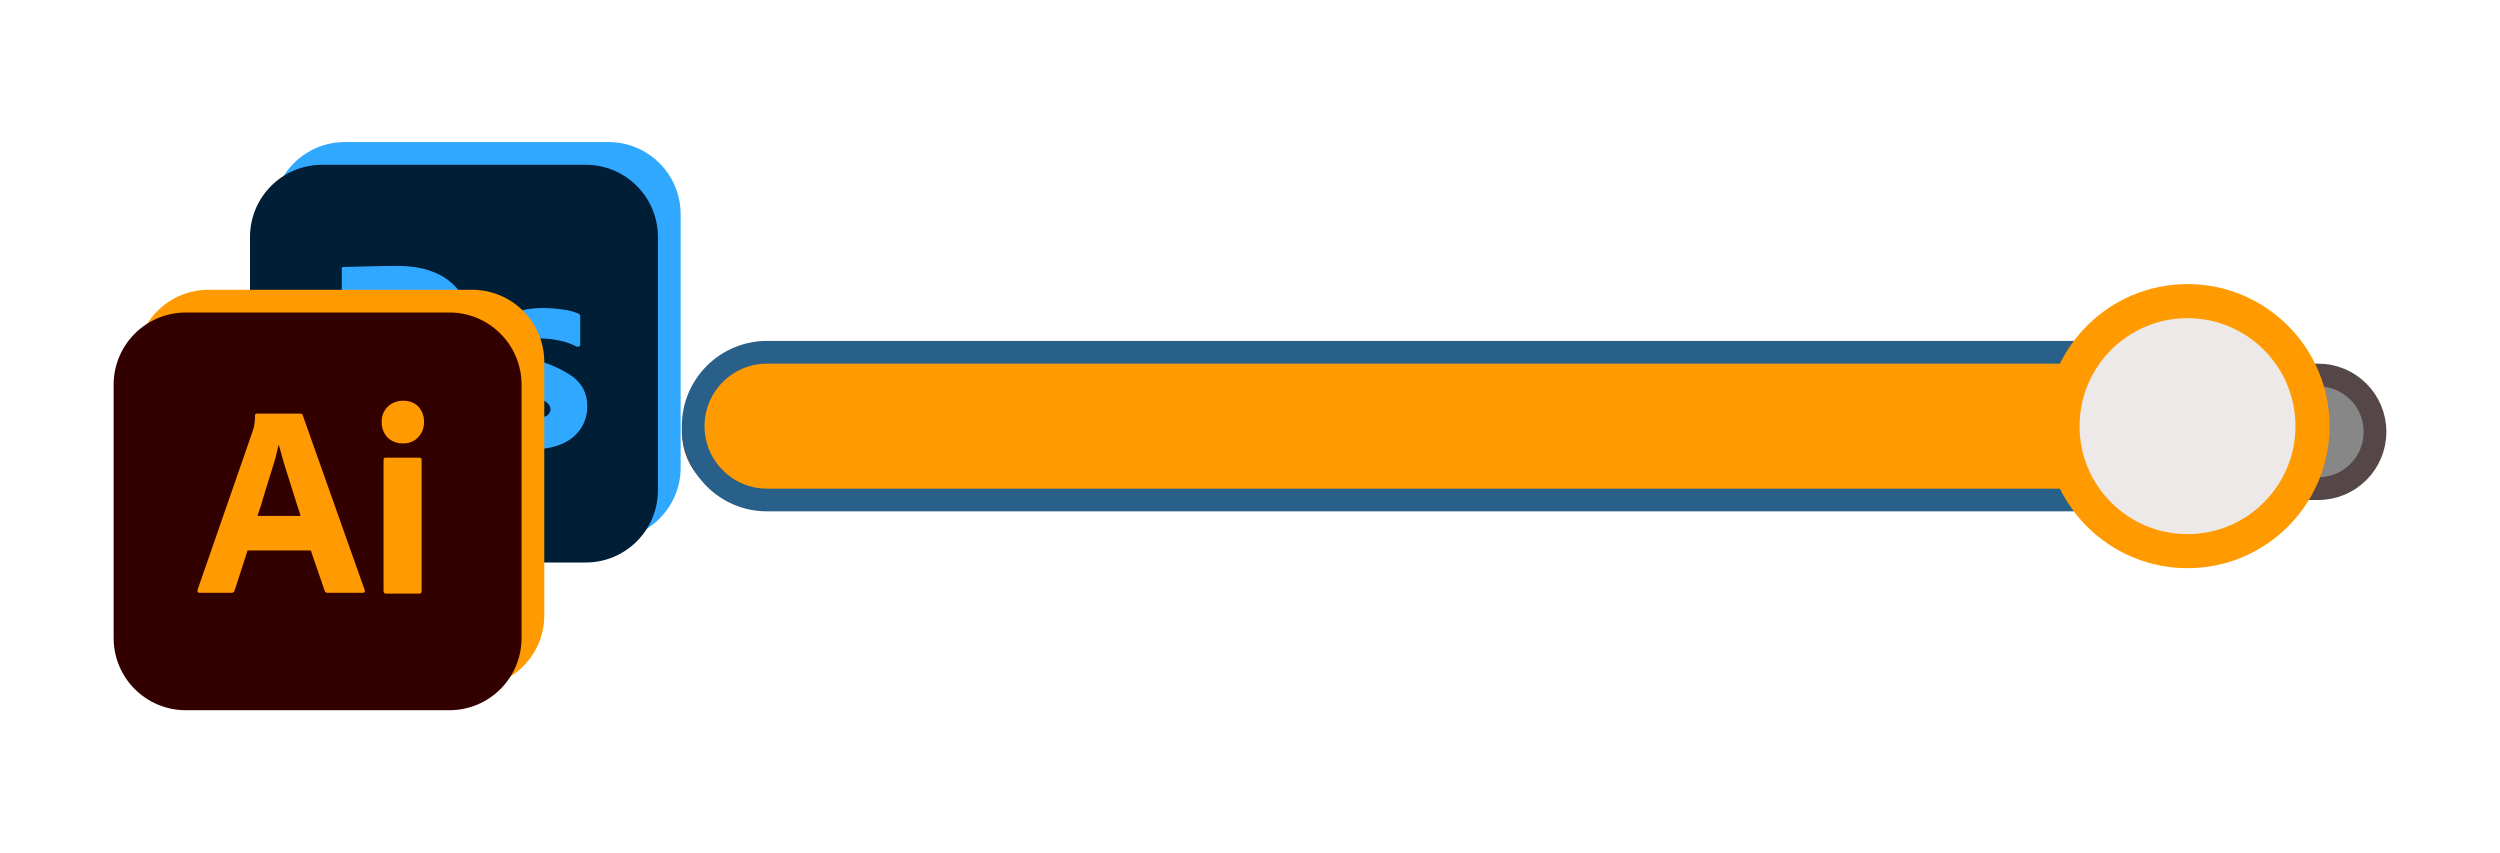
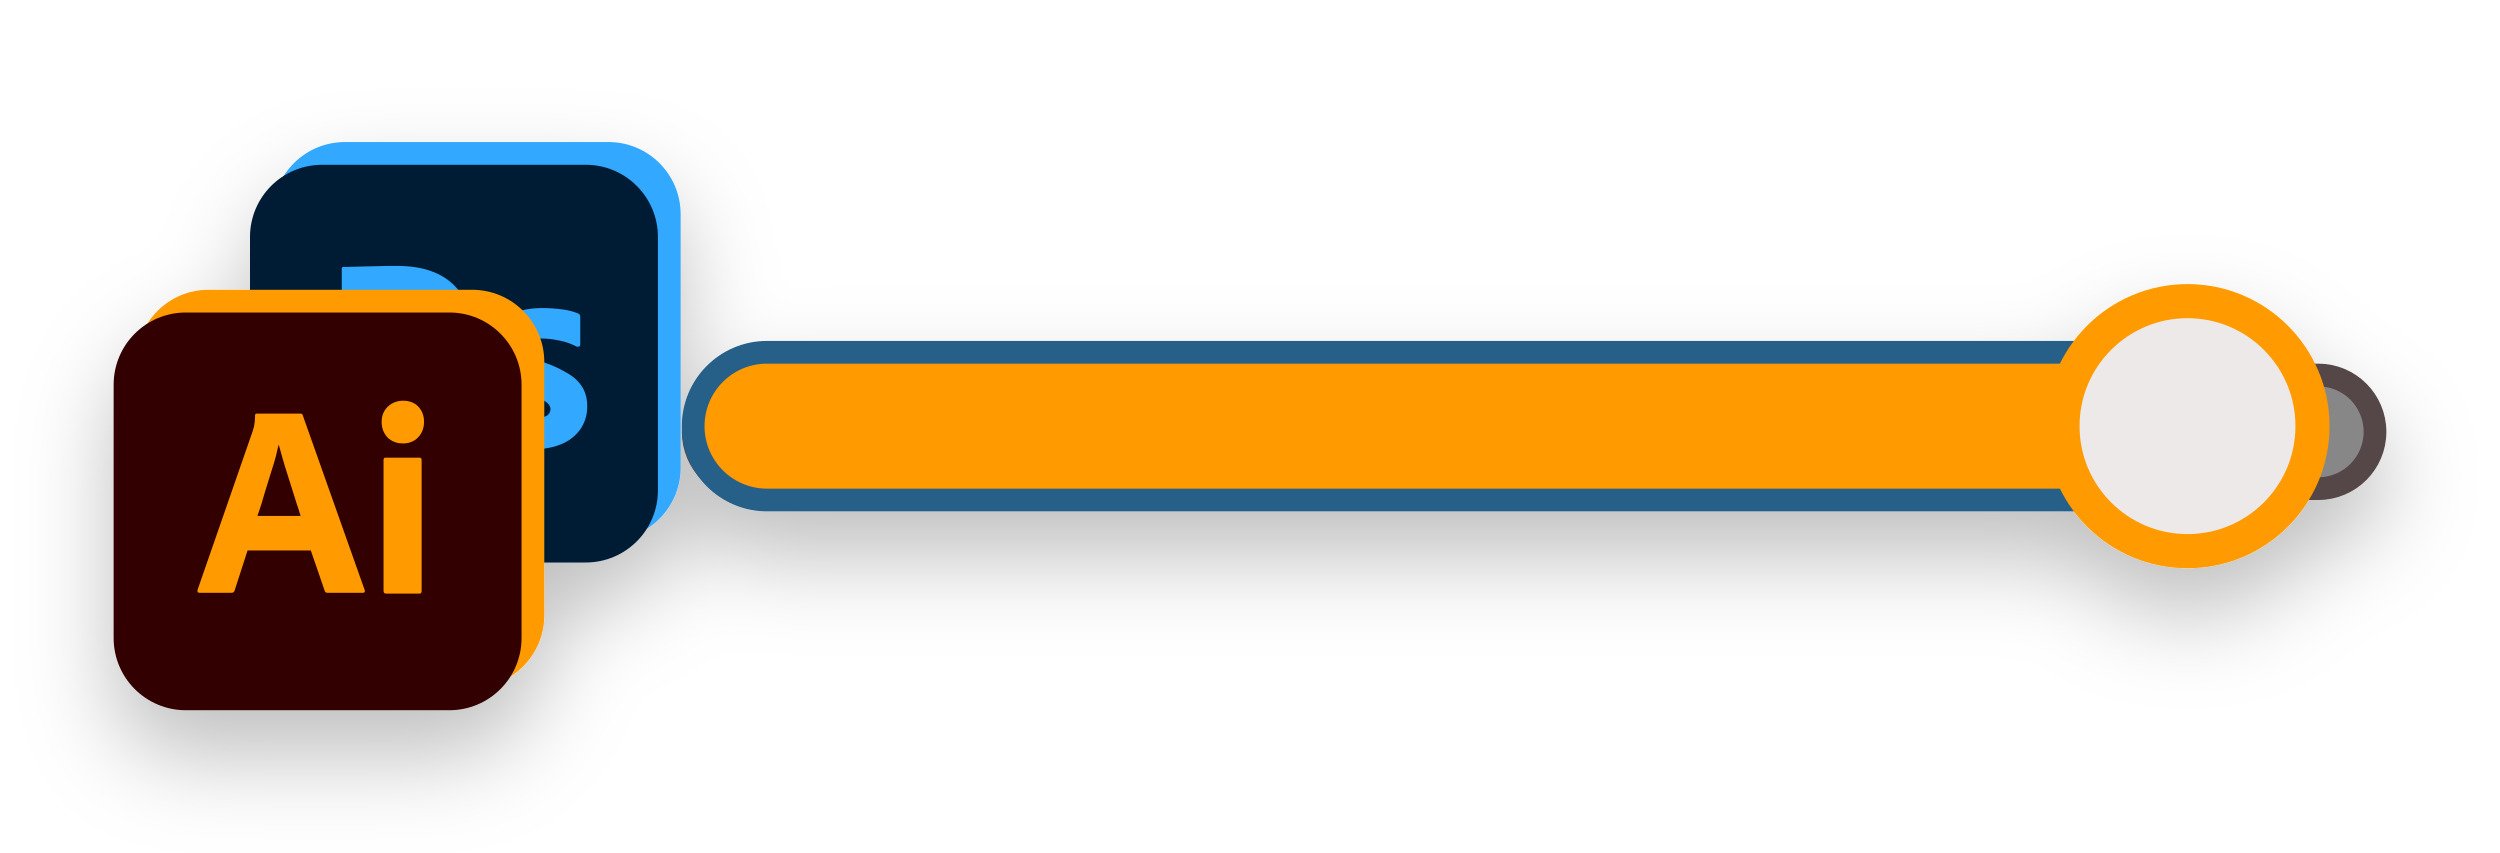
<svg xmlns="http://www.w3.org/2000/svg" width="220" height="75" viewBox="0 0 220 75" fill="none">
-   <path d="M30.357 12.5H53.541C57.056 12.5 59.897 15.342 59.897 18.857V41.143C59.897 44.658 57.056 47.5 53.541 47.5H30.357C26.842 47.5 24 44.658 24 41.143V18.857C24 15.342 26.842 12.5 30.357 12.5Z" fill="#31A8FF" />
-   <path d="M28.357 14.5H51.541C55.056 14.5 57.897 17.342 57.897 20.857V43.143C57.897 46.658 55.056 49.5 51.541 49.5H28.357C24.842 49.5 22 46.658 22 43.143V20.857C22 17.342 24.842 14.5 28.357 14.5Z" fill="#001E36" />
-   <path d="M30.077 39.045V23.654C30.077 23.549 30.122 23.489 30.227 23.489C30.481 23.489 30.72 23.489 31.064 23.474C31.423 23.459 31.797 23.459 32.201 23.445C32.605 23.43 33.038 23.43 33.502 23.415C33.966 23.4 34.414 23.4 34.863 23.4C36.09 23.4 37.107 23.549 37.944 23.863C38.692 24.118 39.38 24.536 39.949 25.09C40.427 25.569 40.801 26.152 41.041 26.795C41.265 27.423 41.385 28.066 41.385 28.739C41.385 30.026 41.086 31.088 40.487 31.925C39.889 32.763 39.051 33.391 38.079 33.75C37.062 34.124 35.94 34.259 34.714 34.259C34.355 34.259 34.115 34.259 33.966 34.244C33.816 34.229 33.607 34.229 33.323 34.229V39.03C33.338 39.135 33.263 39.224 33.158 39.239C33.143 39.239 33.128 39.239 33.098 39.239H30.256C30.137 39.239 30.077 39.18 30.077 39.045ZM33.338 26.376V31.402C33.547 31.417 33.741 31.432 33.921 31.432H34.714C35.297 31.432 35.88 31.342 36.434 31.163C36.912 31.028 37.331 30.744 37.66 30.37C37.974 29.996 38.124 29.487 38.124 28.829C38.139 28.366 38.019 27.902 37.78 27.498C37.526 27.109 37.167 26.81 36.733 26.645C36.179 26.421 35.581 26.331 34.968 26.346C34.579 26.346 34.235 26.346 33.951 26.361C33.652 26.346 33.442 26.361 33.338 26.376Z" fill="#31A8FF" />
-   <path d="M50.718 30.489C50.269 30.25 49.791 30.085 49.282 29.981C48.729 29.861 48.175 29.786 47.607 29.786C47.308 29.771 46.994 29.816 46.709 29.891C46.515 29.936 46.35 30.041 46.246 30.19C46.171 30.31 46.126 30.459 46.126 30.594C46.126 30.729 46.186 30.863 46.276 30.983C46.41 31.147 46.59 31.282 46.784 31.387C47.128 31.566 47.487 31.731 47.846 31.88C48.654 32.15 49.432 32.523 50.15 32.972C50.643 33.286 51.047 33.705 51.331 34.214C51.571 34.692 51.69 35.216 51.675 35.754C51.69 36.457 51.481 37.16 51.092 37.743C50.673 38.342 50.09 38.806 49.417 39.075C48.684 39.389 47.786 39.553 46.709 39.553C46.021 39.553 45.348 39.493 44.675 39.359C44.152 39.269 43.628 39.105 43.15 38.88C43.045 38.82 42.97 38.716 42.985 38.596V35.993C42.985 35.949 43 35.889 43.045 35.859C43.09 35.829 43.135 35.844 43.179 35.874C43.763 36.218 44.376 36.457 45.034 36.607C45.603 36.756 46.201 36.831 46.799 36.831C47.367 36.831 47.771 36.756 48.041 36.622C48.28 36.517 48.444 36.263 48.444 35.993C48.444 35.784 48.325 35.59 48.086 35.395C47.846 35.201 47.353 34.976 46.62 34.692C45.857 34.423 45.154 34.064 44.496 33.615C44.032 33.286 43.643 32.852 43.359 32.344C43.12 31.865 43 31.342 43.015 30.818C43.015 30.175 43.194 29.562 43.523 29.009C43.898 28.41 44.451 27.931 45.094 27.632C45.797 27.273 46.679 27.109 47.742 27.109C48.355 27.109 48.983 27.154 49.596 27.244C50.045 27.303 50.479 27.423 50.883 27.587C50.942 27.602 51.002 27.662 51.032 27.722C51.047 27.782 51.062 27.842 51.062 27.902V30.34C51.062 30.399 51.032 30.459 50.987 30.489C50.853 30.519 50.778 30.519 50.718 30.489Z" fill="#31A8FF" />
-   <path d="M18.357 25.5H41.541C45.056 25.5 47.897 28.342 47.897 31.857V54.143C47.897 57.658 45.056 60.5 41.541 60.5H18.357C14.842 60.5 12 57.658 12 54.143V31.857C12 28.342 14.842 25.5 18.357 25.5Z" fill="#FF9A00" />
-   <path d="M16.357 27.5H39.541C43.056 27.5 45.897 30.342 45.897 33.857V56.143C45.897 59.658 43.056 62.5 39.541 62.5H16.357C12.842 62.5 10 59.658 10 56.143V33.857C10 30.342 12.842 27.5 16.357 27.5Z" fill="#330000" />
-   <path d="M27.351 48.44H21.786L20.65 51.955C20.62 52.09 20.5 52.179 20.365 52.164H17.553C17.389 52.164 17.344 52.075 17.389 51.895L22.205 38.03C22.25 37.88 22.295 37.716 22.355 37.536C22.415 37.222 22.445 36.893 22.445 36.564C22.43 36.489 22.489 36.414 22.564 36.399H26.438C26.558 36.399 26.618 36.444 26.633 36.519L32.092 51.925C32.137 52.09 32.092 52.164 31.942 52.164H28.816C28.712 52.179 28.607 52.105 28.577 52L27.351 48.44ZM22.654 45.404H26.453C26.363 45.09 26.244 44.716 26.109 44.327C25.974 43.923 25.84 43.489 25.705 43.041C25.556 42.577 25.421 42.128 25.271 41.664C25.122 41.201 24.987 40.767 24.868 40.333C24.748 39.914 24.643 39.526 24.538 39.166H24.509C24.374 39.81 24.209 40.453 24 41.096C23.776 41.814 23.551 42.562 23.312 43.31C23.103 44.072 22.878 44.776 22.654 45.404ZM35.427 39.017C34.934 39.032 34.455 38.837 34.096 38.493C33.752 38.12 33.573 37.626 33.588 37.117C33.573 36.609 33.767 36.13 34.126 35.786C34.485 35.442 34.964 35.263 35.457 35.263C36.041 35.263 36.489 35.442 36.818 35.786C37.148 36.145 37.327 36.624 37.312 37.117C37.327 37.626 37.148 38.12 36.788 38.493C36.444 38.852 35.936 39.047 35.427 39.017ZM33.752 52V40.483C33.752 40.333 33.812 40.273 33.947 40.273H36.908C37.043 40.273 37.103 40.348 37.103 40.483V52C37.103 52.164 37.043 52.239 36.908 52.239H33.977C33.827 52.239 33.752 52.149 33.752 52V52Z" fill="#FF9A00" />
-   <rect x="61" y="33" width="148" height="10" rx="5" fill="#878787" stroke="#554747" stroke-width="2" />
-   <rect x="61" y="31" width="130.5" height="13" rx="6.5" fill="#FF9A00" stroke="#286089" stroke-width="2" />
-   <circle cx="192.5" cy="37.5" r="11" fill="#EDE9E8" stroke="#FF9A00" stroke-width="3" />
+   <style>
+     g {
+       filter: drop-shadow(0px 4px 4px rgba(0, 0, 0, 0.25));
+     }
+   </style>
+   <g>
+     <path d="M30.357 12.5H53.541C57.056 12.5 59.897 15.342 59.897 18.857V41.143C59.897 44.658 57.056 47.5 53.541 47.5H30.357C26.842 47.5 24 44.658 24 41.143V18.857C24 15.342 26.842 12.5 30.357 12.5Z" fill="#31A8FF" />
+     <path d="M28.357 14.5H51.541C55.056 14.5 57.897 17.342 57.897 20.857V43.143C57.897 46.658 55.056 49.5 51.541 49.5H28.357C24.842 49.5 22 46.658 22 43.143V20.857C22 17.342 24.842 14.5 28.357 14.5Z" fill="#001E36" />
+     <path d="M30.077 39.045V23.654C30.077 23.549 30.122 23.489 30.227 23.489C30.481 23.489 30.72 23.489 31.064 23.474C31.423 23.459 31.797 23.459 32.201 23.445C32.605 23.43 33.038 23.43 33.502 23.415C33.966 23.4 34.414 23.4 34.863 23.4C36.09 23.4 37.107 23.549 37.944 23.863C38.692 24.118 39.38 24.536 39.949 25.09C40.427 25.569 40.801 26.152 41.041 26.795C41.265 27.423 41.385 28.066 41.385 28.739C41.385 30.026 41.086 31.088 40.487 31.925C39.889 32.763 39.051 33.391 38.079 33.75C37.062 34.124 35.94 34.259 34.714 34.259C34.355 34.259 34.115 34.259 33.966 34.244C33.816 34.229 33.607 34.229 33.323 34.229V39.03C33.338 39.135 33.263 39.224 33.158 39.239C33.143 39.239 33.128 39.239 33.098 39.239H30.256C30.137 39.239 30.077 39.18 30.077 39.045ZM33.338 26.376V31.402C33.547 31.417 33.741 31.432 33.921 31.432H34.714C35.297 31.432 35.88 31.342 36.434 31.163C36.912 31.028 37.331 30.744 37.66 30.37C37.974 29.996 38.124 29.487 38.124 28.829C38.139 28.366 38.019 27.902 37.78 27.498C37.526 27.109 37.167 26.81 36.733 26.645C36.179 26.421 35.581 26.331 34.968 26.346C34.579 26.346 34.235 26.346 33.951 26.361C33.652 26.346 33.442 26.361 33.338 26.376Z" fill="#31A8FF" />
+     <path d="M50.718 30.489C50.269 30.25 49.791 30.085 49.282 29.981C48.729 29.861 48.175 29.786 47.607 29.786C47.308 29.771 46.994 29.816 46.709 29.891C46.515 29.936 46.35 30.041 46.246 30.19C46.171 30.31 46.126 30.459 46.126 30.594C46.126 30.729 46.186 30.863 46.276 30.983C46.41 31.147 46.59 31.282 46.784 31.387C47.128 31.566 47.487 31.731 47.846 31.88C48.654 32.15 49.432 32.523 50.15 32.972C50.643 33.286 51.047 33.705 51.331 34.214C51.571 34.692 51.69 35.216 51.675 35.754C51.69 36.457 51.481 37.16 51.092 37.743C50.673 38.342 50.09 38.806 49.417 39.075C48.684 39.389 47.786 39.553 46.709 39.553C46.021 39.553 45.348 39.493 44.675 39.359C44.152 39.269 43.628 39.105 43.15 38.88C43.045 38.82 42.97 38.716 42.985 38.596V35.993C42.985 35.949 43 35.889 43.045 35.859C43.09 35.829 43.135 35.844 43.179 35.874C43.763 36.218 44.376 36.457 45.034 36.607C45.603 36.756 46.201 36.831 46.799 36.831C47.367 36.831 47.771 36.756 48.041 36.622C48.28 36.517 48.444 36.263 48.444 35.993C48.444 35.784 48.325 35.59 48.086 35.395C47.846 35.201 47.353 34.976 46.62 34.692C45.857 34.423 45.154 34.064 44.496 33.615C44.032 33.286 43.643 32.852 43.359 32.344C43.12 31.865 43 31.342 43.015 30.818C43.015 30.175 43.194 29.562 43.523 29.009C43.898 28.41 44.451 27.931 45.094 27.632C45.797 27.273 46.679 27.109 47.742 27.109C48.355 27.109 48.983 27.154 49.596 27.244C50.045 27.303 50.479 27.423 50.883 27.587C50.942 27.602 51.002 27.662 51.032 27.722C51.047 27.782 51.062 27.842 51.062 27.902V30.34C51.062 30.399 51.032 30.459 50.987 30.489C50.853 30.519 50.778 30.519 50.718 30.489Z" fill="#31A8FF" />
+     <path d="M18.357 25.5H41.541C45.056 25.5 47.897 28.342 47.897 31.857V54.143C47.897 57.658 45.056 60.5 41.541 60.5H18.357C14.842 60.5 12 57.658 12 54.143V31.857C12 28.342 14.842 25.5 18.357 25.5Z" fill="#FF9A00" />
+     <path d="M16.357 27.5H39.541C43.056 27.5 45.897 30.342 45.897 33.857V56.143C45.897 59.658 43.056 62.5 39.541 62.5H16.357C12.842 62.5 10 59.658 10 56.143V33.857C10 30.342 12.842 27.5 16.357 27.5Z" fill="#330000" />
+     <path d="M27.351 48.44H21.786L20.65 51.955C20.62 52.09 20.5 52.179 20.365 52.164H17.553C17.389 52.164 17.344 52.075 17.389 51.895L22.205 38.03C22.25 37.88 22.295 37.716 22.355 37.536C22.415 37.222 22.445 36.893 22.445 36.564C22.43 36.489 22.489 36.414 22.564 36.399H26.438C26.558 36.399 26.618 36.444 26.633 36.519L32.092 51.925C32.137 52.09 32.092 52.164 31.942 52.164H28.816C28.712 52.179 28.607 52.105 28.577 52L27.351 48.44ZM22.654 45.404H26.453C26.363 45.09 26.244 44.716 26.109 44.327C25.974 43.923 25.84 43.489 25.705 43.041C25.556 42.577 25.421 42.128 25.271 41.664C25.122 41.201 24.987 40.767 24.868 40.333C24.748 39.914 24.643 39.526 24.538 39.166H24.509C24.374 39.81 24.209 40.453 24 41.096C23.776 41.814 23.551 42.562 23.312 43.31C23.103 44.072 22.878 44.776 22.654 45.404ZM35.427 39.017C34.934 39.032 34.455 38.837 34.096 38.493C33.752 38.12 33.573 37.626 33.588 37.117C33.573 36.609 33.767 36.13 34.126 35.786C34.485 35.442 34.964 35.263 35.457 35.263C36.041 35.263 36.489 35.442 36.818 35.786C37.148 36.145 37.327 36.624 37.312 37.117C37.327 37.626 37.148 38.12 36.788 38.493C36.444 38.852 35.936 39.047 35.427 39.017ZM33.752 52V40.483C33.752 40.333 33.812 40.273 33.947 40.273H36.908C37.043 40.273 37.103 40.348 37.103 40.483V52C37.103 52.164 37.043 52.239 36.908 52.239H33.977C33.827 52.239 33.752 52.149 33.752 52V52Z" fill="#FF9A00" />
+     <rect x="61" y="33" width="148" height="10" rx="5" fill="#878787" stroke="#554747" stroke-width="2" />
+     <rect x="61" y="31" width="130.5" height="13" rx="6.5" fill="#FF9A00" stroke="#286089" stroke-width="2" />
+     <circle cx="192.5" cy="37.5" r="11" fill="#EDE9E8" stroke="#FF9A00" stroke-width="3" />
+   </g>
</svg>
